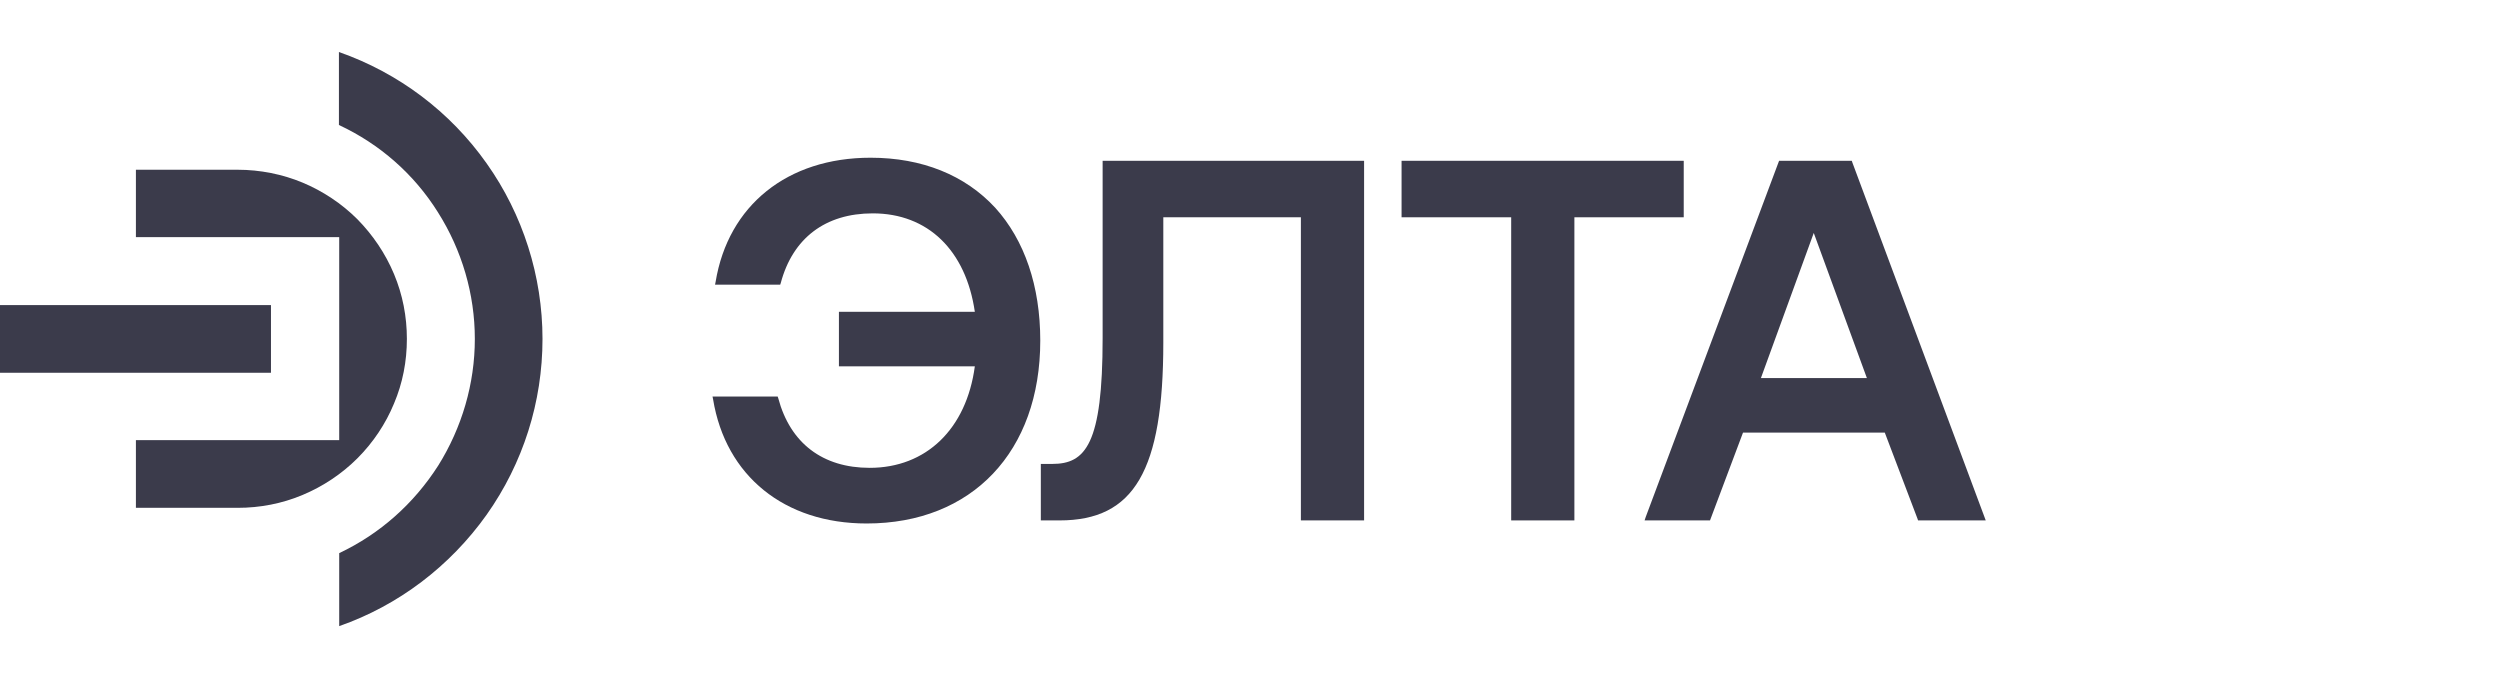
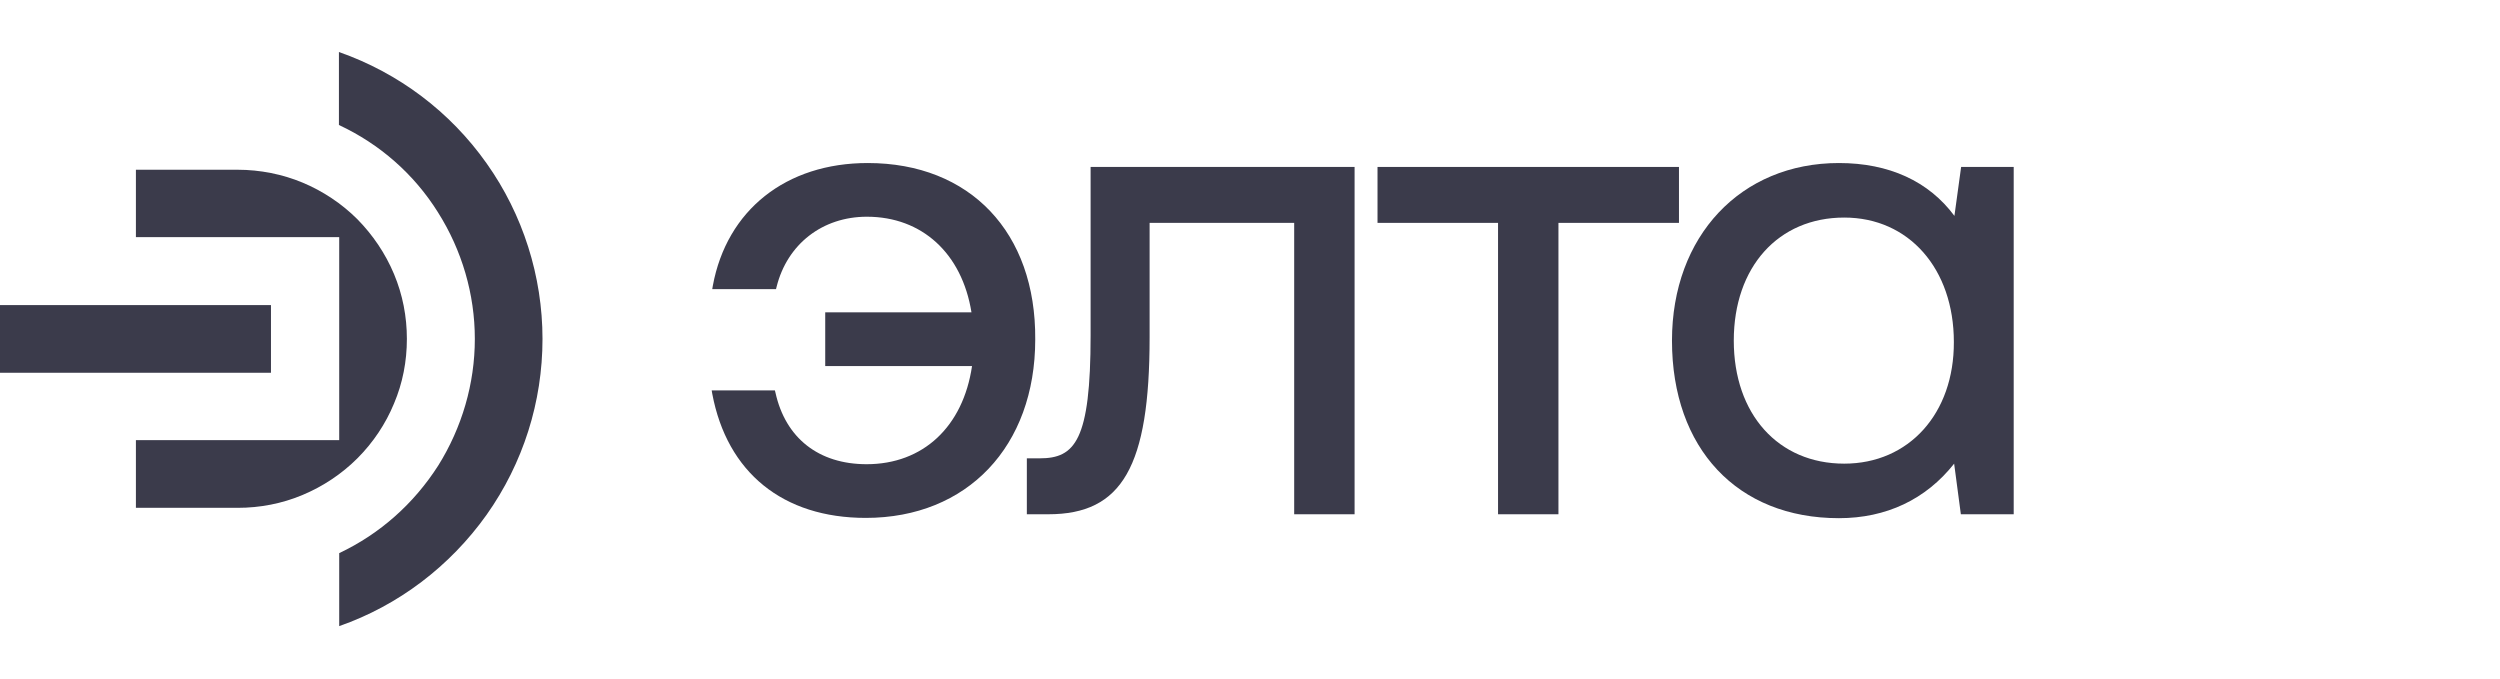
<svg xmlns="http://www.w3.org/2000/svg" version="1.1" id="Layer_1" x="0px" y="0px" viewBox="0 0 894 242.5" style="enable-background:new 0 0 894 242.5;" xml:space="preserve">
  <style type="text/css">
	.st0{fill:#3B3B4B;}
	.st1{opacity:0;}
</style>
  <g>
    <g>
      <path class="st0" d="M194,121.2c0,22.5-6.9,44.4-20,62.9c-13.1,18.4-31.5,32.4-52.7,39.8v-26.1c14.6-6.9,26.7-17.7,35.4-31.3    c8.5-13.6,13.1-29.3,13.1-45.3s-4.6-31.7-13.2-45.3c-8.5-13.6-20.8-24.4-35.4-31.2V18.6C142.6,26.1,161,40,174,58.4    C187,76.7,194,98.8,194,121.2z" />
      <rect y="109.1" class="st0" width="96.9" height="24.2" />
      <path class="st0" d="M145.5,121.2c0-8-1.5-15.8-4.6-23.2c-3.1-7.4-7.6-14-13.1-19.6c-5.6-5.6-12.4-10.1-19.6-13.1    c-7.2-3-15.2-4.6-23.2-4.6H48.6v24.1h72.7v72.6H48.6v24.2H85c8,0,15.8-1.5,23.2-4.6s14.1-7.6,19.6-13.1    c5.6-5.6,10.1-12.3,13.1-19.6C144,137,145.5,129.2,145.5,121.2z" />
    </g>
  </g>
+   <g>
+     <g>
+       <path class="st0" d="M275-844.7c0,22.5-6.9,44.4-20,62.9c-13.1,18.4-31.5,32.4-52.7,39.8v-26.1c14.6-6.9,26.7-17.7,35.4-31.3    c8.5-13.6,13.1-29.3,13.1-45.3s-4.6-31.7-13.2-45.3c-8.5-13.6-20.8-24.4-35.4-31.2v-26.1c21.3,7.6,39.7,21.5,52.8,39.8    C268-889.2,275-867.2,275-844.7z" />
+       <rect x="81" y="-856.9" class="st0" width="96.9" height="24.2" />
+       <path class="st0" d="M226.5-844.7c0-8-1.5-15.8-4.6-23.2c-3.1-7.4-7.6-14-13.1-19.6c-5.6-5.6-12.4-10.1-19.6-13.1    c-7.2-3-15.2-4.6-23.2-4.6h-36.3v24.1h72.7v72.6h-72.7v24.2h36.3c8,0,15.8-1.5,23.2-4.6c7.4-3.1,14.1-7.6,19.6-13.1    c5.6-5.6,10.1-12.3,13.1-19.6C225-828.9,226.5-836.7,226.5-844.7z" />
+     </g>
+   </g>
+   <g>
+     <path class="st0" d="M310.3,58.3c-29.2,0-50.4,16.8-55.4,43.9l-0.2,1.2h22.8l0.2-0.8c3.8-15.3,16.4-25.1,32.3-25.1   c19.7,0,34,13.1,37.4,34.2h-52.3v19.2h52.5c-3.2,21.7-17.5,35.1-37.7,35.1c-17.1,0-29-9.3-32.6-25.6l-0.2-0.8h-22.6l0.2,1.2   c5.3,28.2,25.3,44.4,54.9,44.4c36.3,0,60.6-25.6,60.6-63.8C370.5,83.1,346.9,58.3,310.3,58.3z" />
+     <path class="st0" d="M390,119.9c0,37.7-5.6,44-18.2,44h-4.6v20h7.7c26.4,0,36.2-17.1,36.2-63.3V79.7h51.7v104.2h21.6V59.7H390   V119.9z" />
+     <polygon class="st0" points="600.4,59.7 492.6,59.7 492.6,79.7 535.7,79.7 535.7,183.9 557.3,183.9 557.3,79.7 600.4,79.7  " />
+     <path class="st0" d="M701.3,59.7l-2.4,17.5c-9.2-12.4-23.4-18.9-41.3-18.9c-35.1,0-59.7,26.1-59.7,63.5c0,38.6,23.4,63.5,59.7,63.5   c16.9,0,31.1-6.7,41.2-19.5l2.4,18.1h18.9V59.7H701.3z M659.5,165.8c-23.6,0-39.5-17.7-39.5-44c0-26.3,15.9-44,39.5-44   c23.1,0,39.2,18.3,39.2,44.5C698.8,147.9,682.6,165.8,659.5,165.8z" />
+   </g>
+   <g>
+     <g>
+       <path class="st0" d="M82-423.3c0,22.5-6.9,44.4-20,62.9C48.9-342,30.5-328,9.3-320.6v-26.1c14.6-6.9,26.7-17.7,35.4-31.3    c8.5-13.6,13.1-29.3,13.1-45.3s-4.6-31.7-13.2-45.3c-8.5-13.6-20.8-24.4-35.4-31.2v-26.1c21.3,7.6,39.7,21.5,52.8,39.8    C74.9-467.8,82-445.7,82-423.3z" />
+       <rect x="-112" y="-435.4" class="st0" width="96.9" height="24.2" />
+       <path class="st0" d="M33.4-423.3c0-8-1.5-15.8-4.6-23.2c-3.1-7.4-7.6-14-13.1-19.6c-5.6-5.6-12.4-10.1-19.6-13.1    c-7.2-3-15.2-4.6-23.2-4.6h-36.3v24.1H9.3v72.6h-72.7v24.2h36.3c8,0,15.8-1.5,23.2-4.6s14.1-7.6,19.6-13.1    c5.6-5.6,10.1-12.3,13.1-19.6C31.9-407.4,33.4-415.3,33.4-423.3z" />
+     </g>
+   </g>
+   <text transform="matrix(1 0 0 1 129.4518 -362.7732)" style="fill:#3B3B4B;stroke:#3B3B4B;stroke-width:2;stroke-miterlimit:10; font-family:'AeonikPro-Regular'; font-size:239.513px;">элта</text>
  <g class="st1">
-     <path class="st0" d="M341.7,61.4c-27.6,0-48,16.3-52.1,41.6h25c3.3-13.5,13.4-21.2,27.6-21.2c16.4,0,27.5,10.7,30.5,29.3l0.1,0.6   h-41.5v19.5H373l-0.1,0.6c-3,19.1-14.4,30-31.3,30c-13.9,0-23.9-7.7-27.4-21.2h-25c4.1,25.3,24.1,41.6,51.1,41.6   c35.4,0,58.2-23.7,58.2-60.4c0-18.9-5.7-34.6-16.5-45.3c-9.9-9.9-23.8-15.1-40.1-15.1C341.9,61.4,341.8,61.4,341.7,61.4z" />
-     <path class="st0" d="M400.7,160.1v21.1h5.6c26.4,0,37.2-16.8,37.2-57.9V83.4h41.7v97.8h24.7V62.4h-89.6v58.7c0,28.8-4.4,39-16.8,39   H400.7z" />
-     <polygon class="st0" points="558.5,181.2 583.2,181.2 583.2,83.5 617.9,83.5 617.9,62.4 523.9,62.4 523.9,83.4 558.5,83.4  " />
-     <path class="st0" d="M680.6,62.4h-30.1L607,181.2h25.5l9.2-26.2H688l9.2,26.2h26.5L680.6,62.4z M648.2,135.3l16.5-47.5l16.6,47.5   H648.2z" />
-   </g>
-   <text transform="matrix(1 0 0 1 0 -144.4651)" class="st0" style="font-family:'AeonikPro-Medium'; font-size:176.843px;">ЭЛТА</text>
-   <g>
    <path class="st0" d="M311.3,56.4c-29.7,0-50.9,17-55.4,44.4l-0.2,1h23.3l0.2-0.6c4.3-16.1,16-24.9,32.9-24.9   c19.7,0,33.3,13.2,36.5,35.2h-48.6V131h48.6c-3,22.4-17.4,36.3-37.6,36.3c-16.8,0-28.4-8.8-32.7-24.9l-0.2-0.6h-23.3l0.2,1   c4.5,27.4,25.5,44.4,54.9,44.4c37.7,0,62.1-25.7,62.1-65.4c0-19.5-5.6-35.9-16.1-47.5C345.1,62.6,329.7,56.4,311.3,56.4z" />
    <path class="st0" d="M394.3,120.9c0,38-6.1,45-18,45h-4.1v20.2h6.7c26.7,0,37.1-17.8,37.1-63.6V77.7h49.2v108.4h22.6V57.5h-93.5   V120.9z" />
-     <polygon class="st0" points="602.1,57.5 501.2,57.5 501.2,77.7 540.4,77.7 540.4,186.1 563,186.1 563,77.7 602.1,77.7  " />
+     <polygon class="st0" points="605.1,57.5 498.2,57.5 498.2,77.7 540.4,77.7 540.4,186.1 563,186.1 563,77.7 605.1,77.7  " />
    <path class="st0" d="M662.4,58.1l-0.2-0.6h-26l-47.7,127.4l-0.4,1.2h23.4l11.8-31.4H674l11.7,30.8l0.2,0.6h24.2L662.4,58.1z    M667.6,135.2h-37.9l18.9-51.9L667.6,135.2z" />
  </g>
</svg>
